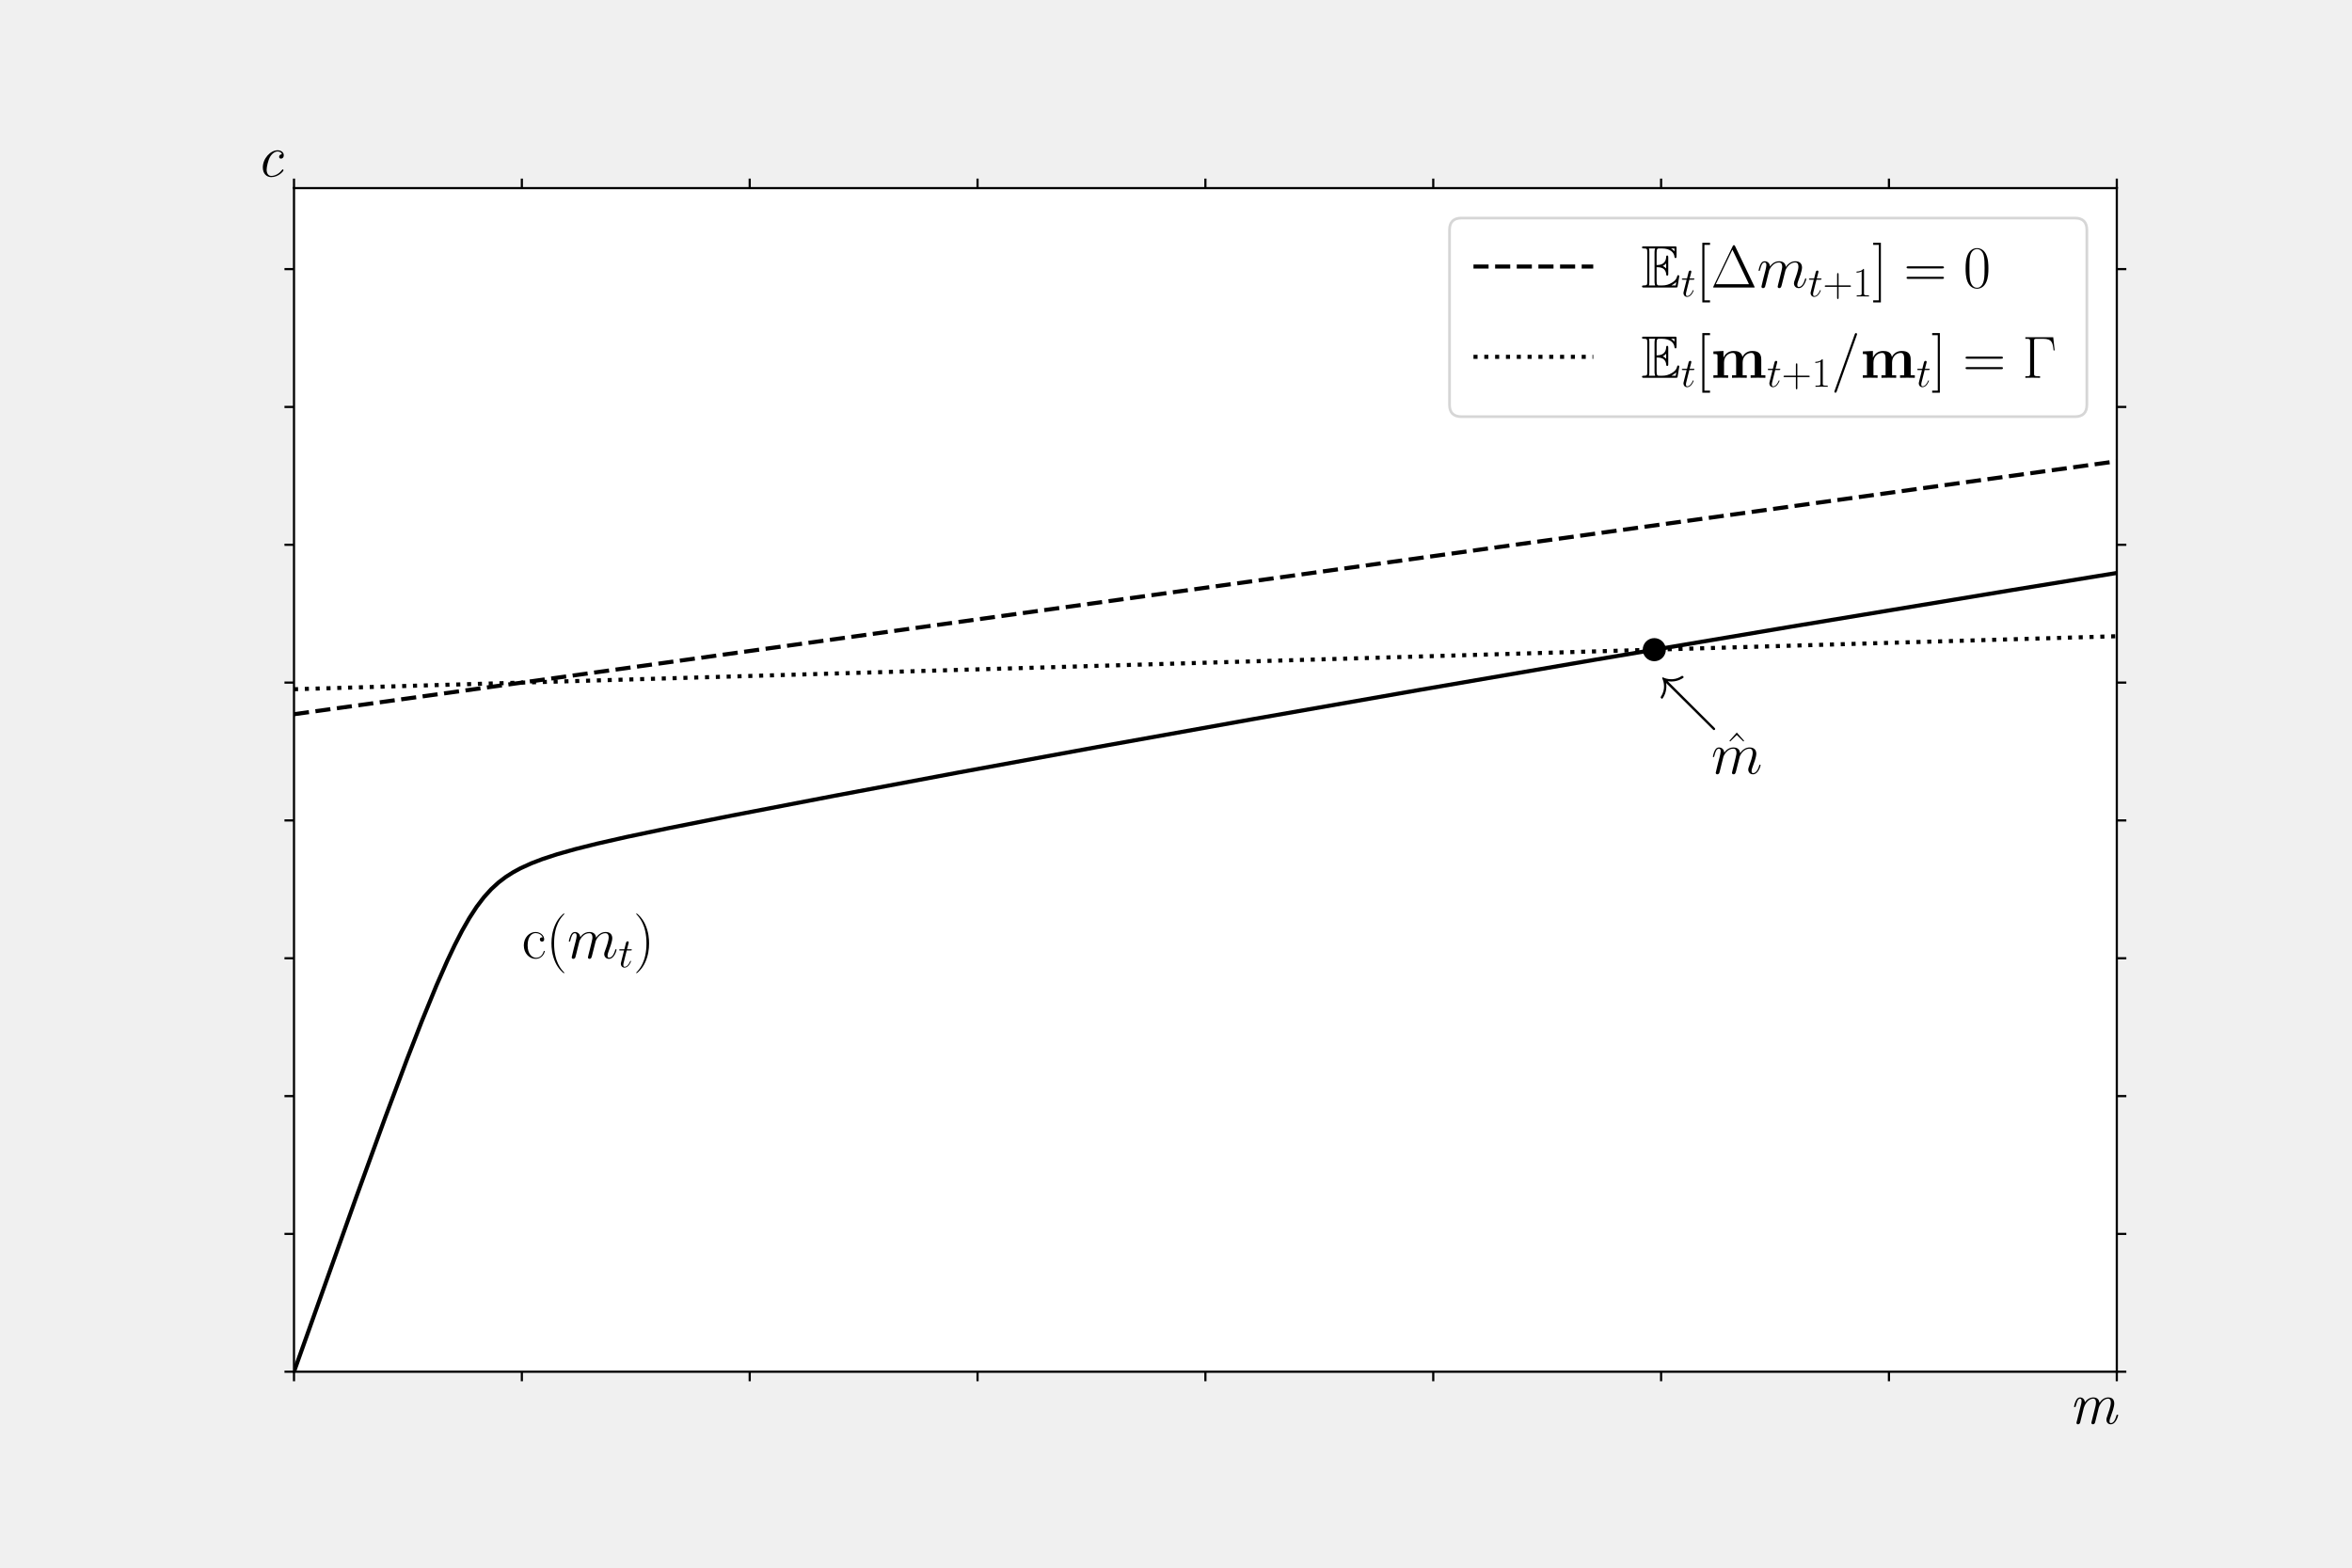
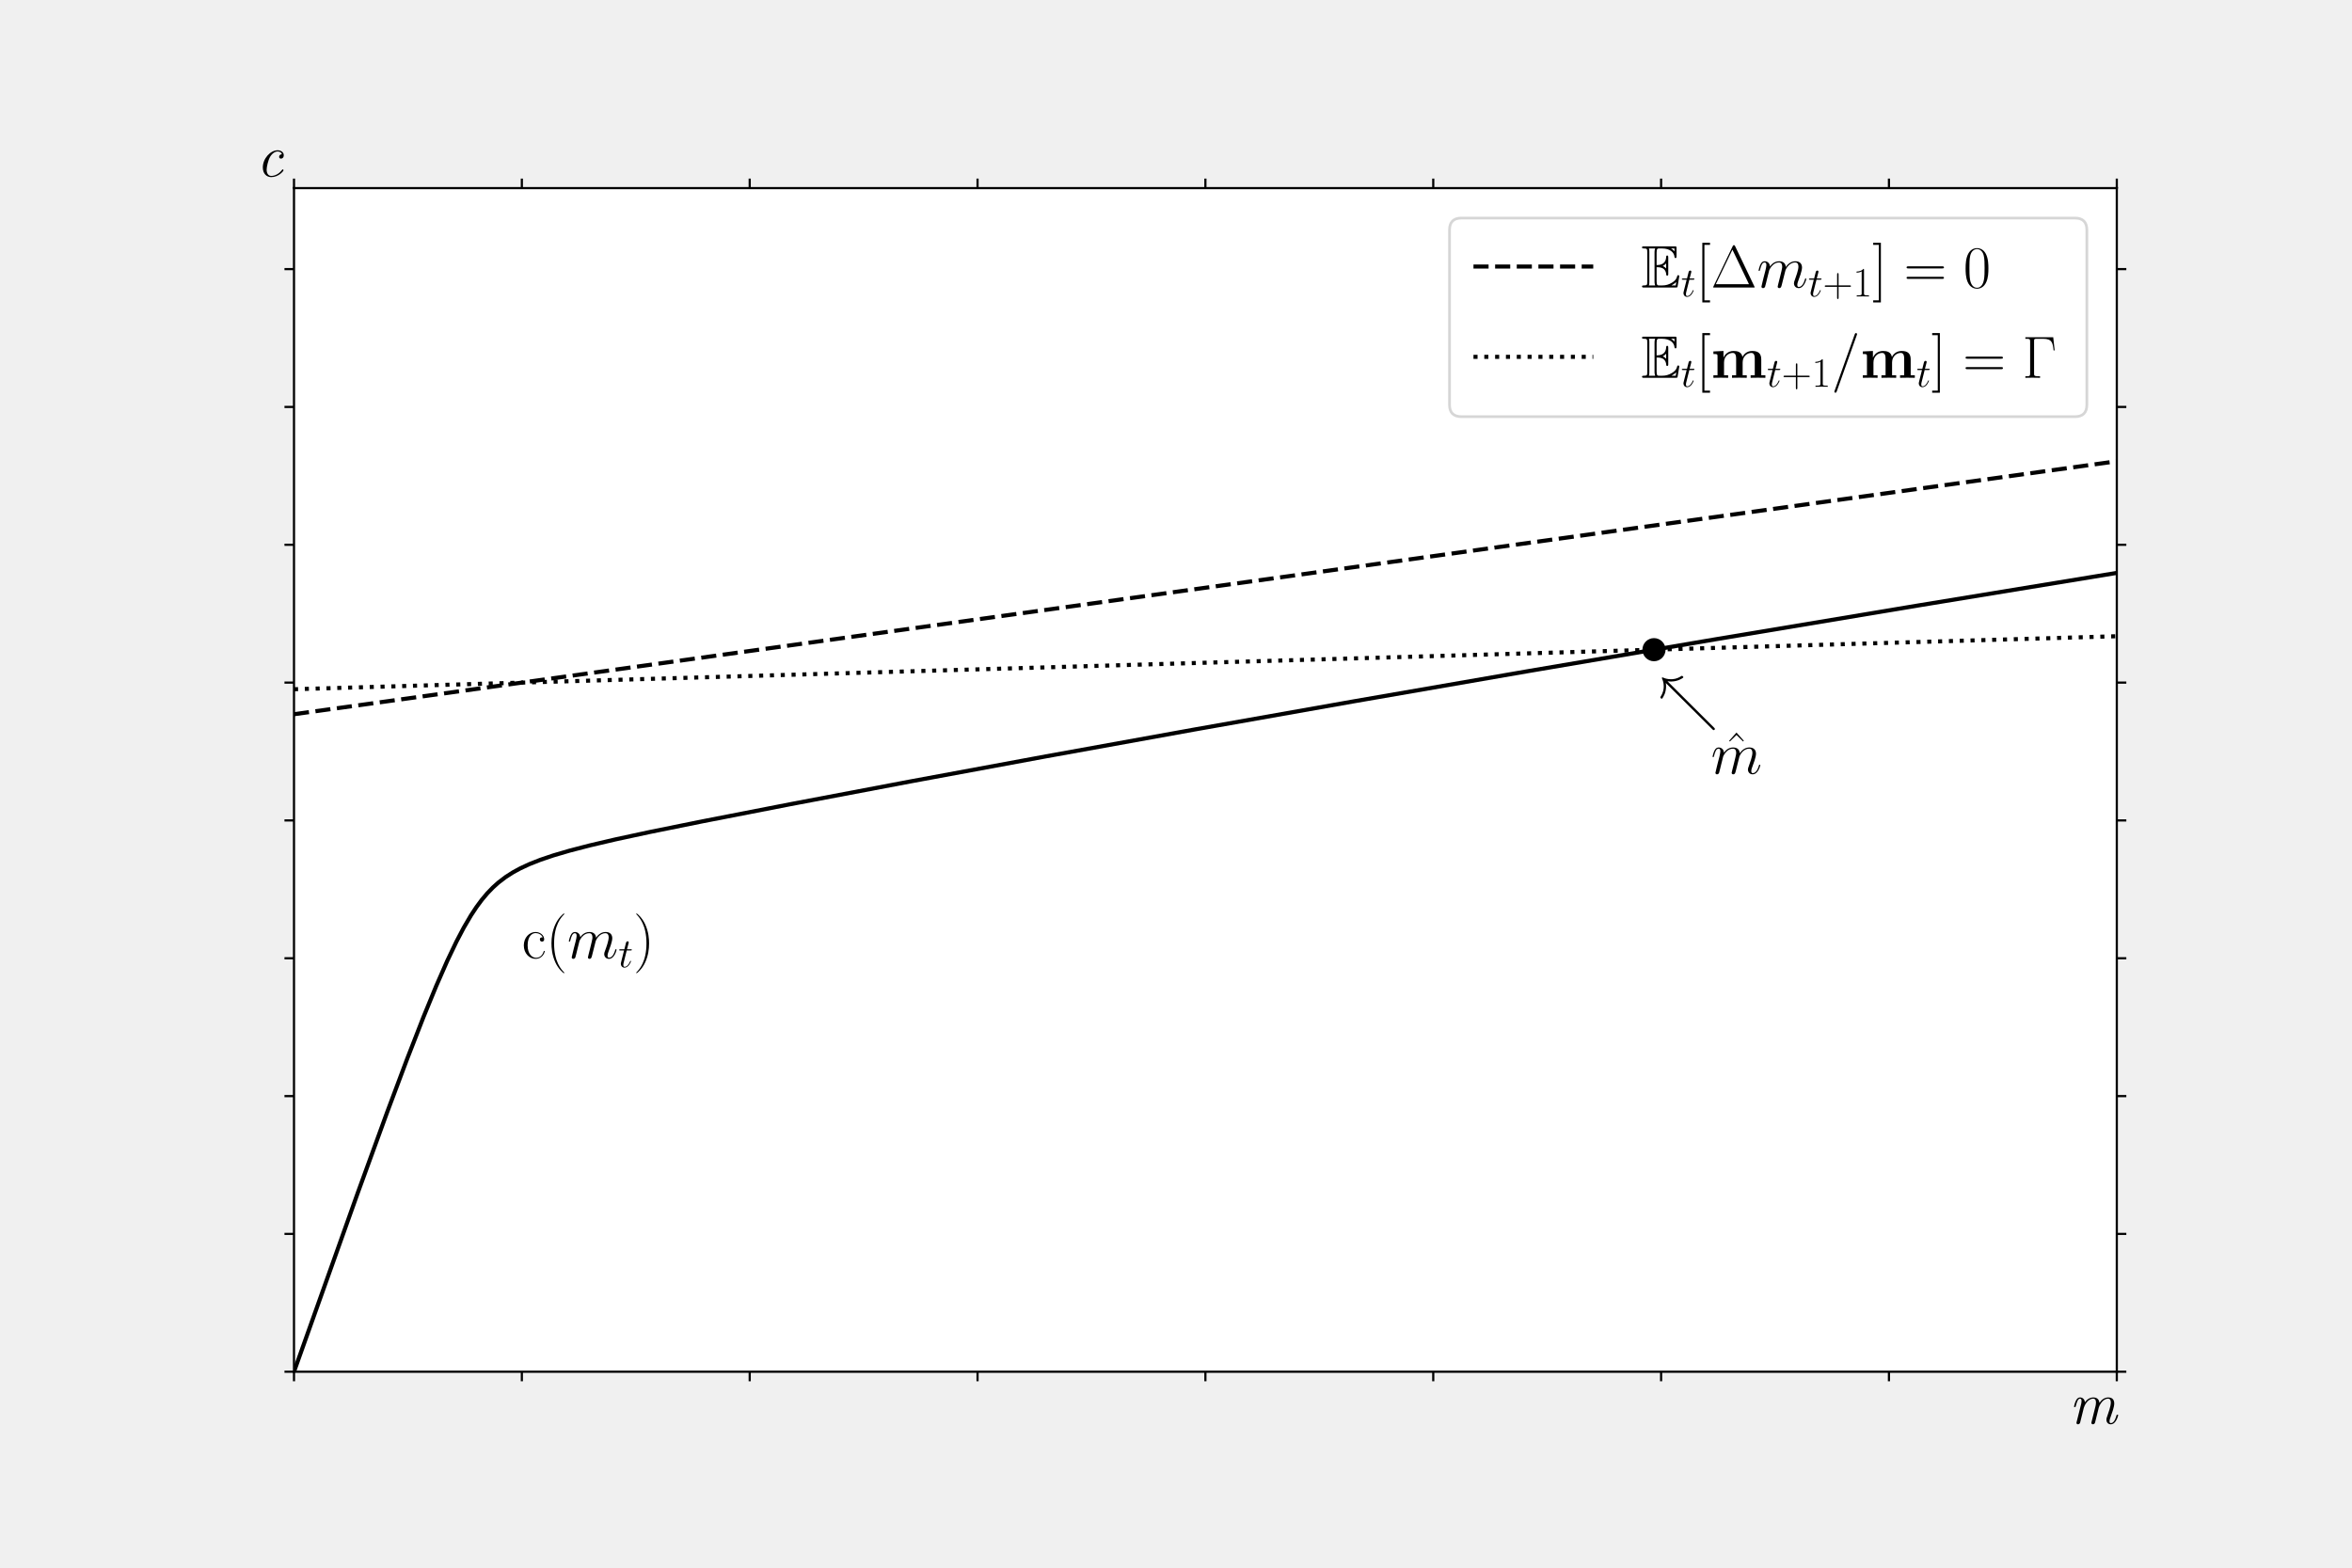
<svg xmlns="http://www.w3.org/2000/svg" xmlns:xlink="http://www.w3.org/1999/xlink" height="576pt" version="1.1" viewBox="0 0 864 576" width="864pt">
  <defs>
    <style type="text/css">*{stroke-linecap:butt;stroke-linejoin:round;}</style>
  </defs>
  <g id="figure_1">
    <g id="patch_1">
      <path d="M 0 576  L 864 576  L 864 0  L 0 0  z " style="fill:none;" />
    </g>
    <g id="axes_1">
      <g id="patch_2">
        <path d="M 108 504  L 777.6 504  L 777.6 69.12  L 108 69.12  z " style="fill:#ffffff;" />
      </g>
      <g id="matplotlib.axis_1">
        <g id="xtick_1">
          <g id="line2d_1">
            <defs>
-               <path d="M 0 0  L 0 3.5  " id="ma68b1f31c5" style="stroke:#000000;stroke-width:0.8;" />
-             </defs>
-             <g>
-               <use style="stroke:#000000;stroke-width:0.8;" x="108" xlink:href="#ma68b1f31c5" y="504" />
+               <path d="M 0 0  L 0 3.5  " id="mdffdb6f460" style="stroke:#000000;stroke-width:0.8;" />
+             </defs>
+             <g>
+               <use style="stroke:#000000;stroke-width:0.8;" x="108" xlink:href="#mdffdb6f460" y="504" />
            </g>
          </g>
          <g id="line2d_2">
            <defs>
-               <path d="M 0 0  L 0 -3.5  " id="m97f9ffc39a" style="stroke:#000000;stroke-width:0.8;" />
-             </defs>
-             <g>
-               <use style="stroke:#000000;stroke-width:0.8;" x="108" xlink:href="#m97f9ffc39a" y="69.12" />
+               <path d="M 0 0  L 0 -3.5  " id="md68024a2b2" style="stroke:#000000;stroke-width:0.8;" />
+             </defs>
+             <g>
+               <use style="stroke:#000000;stroke-width:0.8;" x="108" xlink:href="#md68024a2b2" y="69.12" />
            </g>
          </g>
        </g>
        <g id="xtick_2">
          <g id="line2d_3">
            <g>
-               <use style="stroke:#000000;stroke-width:0.8;" x="191.7" xlink:href="#ma68b1f31c5" y="504" />
+               <use style="stroke:#000000;stroke-width:0.8;" x="191.7" xlink:href="#mdffdb6f460" y="504" />
            </g>
          </g>
          <g id="line2d_4">
            <g>
-               <use style="stroke:#000000;stroke-width:0.8;" x="191.7" xlink:href="#m97f9ffc39a" y="69.12" />
+               <use style="stroke:#000000;stroke-width:0.8;" x="191.7" xlink:href="#md68024a2b2" y="69.12" />
            </g>
          </g>
        </g>
        <g id="xtick_3">
          <g id="line2d_5">
            <g>
-               <use style="stroke:#000000;stroke-width:0.8;" x="275.4" xlink:href="#ma68b1f31c5" y="504" />
+               <use style="stroke:#000000;stroke-width:0.8;" x="275.4" xlink:href="#mdffdb6f460" y="504" />
            </g>
          </g>
          <g id="line2d_6">
            <g>
-               <use style="stroke:#000000;stroke-width:0.8;" x="275.4" xlink:href="#m97f9ffc39a" y="69.12" />
+               <use style="stroke:#000000;stroke-width:0.8;" x="275.4" xlink:href="#md68024a2b2" y="69.12" />
            </g>
          </g>
        </g>
        <g id="xtick_4">
          <g id="line2d_7">
            <g>
-               <use style="stroke:#000000;stroke-width:0.8;" x="359.1" xlink:href="#ma68b1f31c5" y="504" />
+               <use style="stroke:#000000;stroke-width:0.8;" x="359.1" xlink:href="#mdffdb6f460" y="504" />
            </g>
          </g>
          <g id="line2d_8">
            <g>
-               <use style="stroke:#000000;stroke-width:0.8;" x="359.1" xlink:href="#m97f9ffc39a" y="69.12" />
+               <use style="stroke:#000000;stroke-width:0.8;" x="359.1" xlink:href="#md68024a2b2" y="69.12" />
            </g>
          </g>
        </g>
        <g id="xtick_5">
          <g id="line2d_9">
            <g>
-               <use style="stroke:#000000;stroke-width:0.8;" x="442.8" xlink:href="#ma68b1f31c5" y="504" />
+               <use style="stroke:#000000;stroke-width:0.8;" x="442.8" xlink:href="#mdffdb6f460" y="504" />
            </g>
          </g>
          <g id="line2d_10">
            <g>
-               <use style="stroke:#000000;stroke-width:0.8;" x="442.8" xlink:href="#m97f9ffc39a" y="69.12" />
+               <use style="stroke:#000000;stroke-width:0.8;" x="442.8" xlink:href="#md68024a2b2" y="69.12" />
            </g>
          </g>
        </g>
        <g id="xtick_6">
          <g id="line2d_11">
            <g>
-               <use style="stroke:#000000;stroke-width:0.8;" x="526.5" xlink:href="#ma68b1f31c5" y="504" />
+               <use style="stroke:#000000;stroke-width:0.8;" x="526.5" xlink:href="#mdffdb6f460" y="504" />
            </g>
          </g>
          <g id="line2d_12">
            <g>
-               <use style="stroke:#000000;stroke-width:0.8;" x="526.5" xlink:href="#m97f9ffc39a" y="69.12" />
+               <use style="stroke:#000000;stroke-width:0.8;" x="526.5" xlink:href="#md68024a2b2" y="69.12" />
            </g>
          </g>
        </g>
        <g id="xtick_7">
          <g id="line2d_13">
            <g>
-               <use style="stroke:#000000;stroke-width:0.8;" x="610.2" xlink:href="#ma68b1f31c5" y="504" />
+               <use style="stroke:#000000;stroke-width:0.8;" x="610.2" xlink:href="#mdffdb6f460" y="504" />
            </g>
          </g>
          <g id="line2d_14">
            <g>
-               <use style="stroke:#000000;stroke-width:0.8;" x="610.2" xlink:href="#m97f9ffc39a" y="69.12" />
+               <use style="stroke:#000000;stroke-width:0.8;" x="610.2" xlink:href="#md68024a2b2" y="69.12" />
            </g>
          </g>
        </g>
        <g id="xtick_8">
          <g id="line2d_15">
            <g>
-               <use style="stroke:#000000;stroke-width:0.8;" x="693.9" xlink:href="#ma68b1f31c5" y="504" />
+               <use style="stroke:#000000;stroke-width:0.8;" x="693.9" xlink:href="#mdffdb6f460" y="504" />
            </g>
          </g>
          <g id="line2d_16">
            <g>
-               <use style="stroke:#000000;stroke-width:0.8;" x="693.9" xlink:href="#m97f9ffc39a" y="69.12" />
+               <use style="stroke:#000000;stroke-width:0.8;" x="693.9" xlink:href="#md68024a2b2" y="69.12" />
            </g>
          </g>
        </g>
        <g id="xtick_9">
          <g id="line2d_17">
            <g>
-               <use style="stroke:#000000;stroke-width:0.8;" x="777.6" xlink:href="#ma68b1f31c5" y="504" />
+               <use style="stroke:#000000;stroke-width:0.8;" x="777.6" xlink:href="#mdffdb6f460" y="504" />
            </g>
          </g>
          <g id="line2d_18">
            <g>
-               <use style="stroke:#000000;stroke-width:0.8;" x="777.6" xlink:href="#m97f9ffc39a" y="69.12" />
+               <use style="stroke:#000000;stroke-width:0.8;" x="777.6" xlink:href="#md68024a2b2" y="69.12" />
            </g>
          </g>
        </g>
        <g id="text_1">
          <g transform="translate(760.0656 523.0932)scale(0.22 -0.22)">
            <defs>
              <path d="M 49.797 27.031  C 50.406 29.328 55.797 41.984 65.406 41.984  C 70 41.984 70 37 70 35.312  C 70 29.125 65.594 17.156 63.906 12.266  C 63 9.766 62.594 8.875 62.594 6.781  C 62.594 1.984 65.703 -1 69.797 -1  C 79.094 -1 82.297 13.859 82.297 14.266  C 82.297 15.156 81.406 15.156 81 15.156  C 79.797 15.156 79.703 14.859 79.297 13.359  C 78.406 9.969 75.703 1 70.094 1  C 68.594 1 67.797 1.688 67.797 3.984  C 67.797 6.375 68.906 9.469 69.703 11.469  C 72.297 18.75 75.703 28.031 75.703 33.812  C 75.703 39.094 73.406 44 65.703 44  C 59.5 44 54.5 40.391 50.906 34.906  C 50.297 41.688 45.594 44 40.797 44  C 35 44 30.094 40.891 26.5 35.906  C 26.203 40.391 23.094 44 18.5 44  C 16.203 44 13.594 42.984 11.5 38.703  C 9.594 35.016 8.297 29.031 8.297 28.828  C 8.297 28.031 8.797 27.828 9.703 27.828  C 10.797 27.828 10.906 27.922 11.5 30.219  C 13 36.109 14.906 41.984 18.297 41.984  C 20.906 41.984 20.906 39.094 20.906 37.906  C 20.906 36.016 20.5 33.812 20.094 32.422  L 12.797 3.281  C 12.406 1.891 12.406 1.797 12.406 1.391  C 12.406 0.188 13.203 -1 15 -1  C 16.203 -1 17.797 -0.312 18.5 1.688  C 18.703 2.688 22.5 17.656 23.094 20.141  C 23.594 22.344 24.203 24.438 24.703 26.625  C 25.703 30.328 31.203 41.984 40.5 41.984  C 45.094 41.984 45.094 36.906 45.094 35.312  C 45.094 33.312 44.703 31.125 44.297 29.328  L 37.703 2.984  C 37.406 1.891 37.406 1.594 37.406 1.391  C 37.406 0.297 38.203 -1 40 -1  C 42.297 -1 43.297 0.797 43.703 2.484  z " id="CMTI12-109" />
            </defs>
            <use transform="scale(0.996264)" xlink:href="#CMTI12-109" />
          </g>
        </g>
      </g>
      <g id="matplotlib.axis_2">
        <g id="ytick_1">
          <g id="line2d_19">
            <defs>
-               <path d="M 0 0  L -3.5 0  " id="me804992f48" style="stroke:#000000;stroke-width:0.8;" />
-             </defs>
-             <g>
-               <use style="stroke:#000000;stroke-width:0.8;" x="108" xlink:href="#me804992f48" y="504" />
+               <path d="M 0 0  L -3.5 0  " id="mbbe1f3e414" style="stroke:#000000;stroke-width:0.8;" />
+             </defs>
+             <g>
+               <use style="stroke:#000000;stroke-width:0.8;" x="108" xlink:href="#mbbe1f3e414" y="504" />
            </g>
          </g>
          <g id="line2d_20">
            <defs>
-               <path d="M 0 0  L 3.5 0  " id="m5a76046ed2" style="stroke:#000000;stroke-width:0.8;" />
-             </defs>
-             <g>
-               <use style="stroke:#000000;stroke-width:0.8;" x="777.6" xlink:href="#m5a76046ed2" y="504" />
+               <path d="M 0 0  L 3.5 0  " id="me974627ac8" style="stroke:#000000;stroke-width:0.8;" />
+             </defs>
+             <g>
+               <use style="stroke:#000000;stroke-width:0.8;" x="777.6" xlink:href="#me974627ac8" y="504" />
            </g>
          </g>
        </g>
        <g id="ytick_2">
          <g id="line2d_21">
            <g>
-               <use style="stroke:#000000;stroke-width:0.8;" x="108" xlink:href="#me804992f48" y="453.36" />
+               <use style="stroke:#000000;stroke-width:0.8;" x="108" xlink:href="#mbbe1f3e414" y="453.36" />
            </g>
          </g>
          <g id="line2d_22">
            <g>
-               <use style="stroke:#000000;stroke-width:0.8;" x="777.6" xlink:href="#m5a76046ed2" y="453.36" />
+               <use style="stroke:#000000;stroke-width:0.8;" x="777.6" xlink:href="#me974627ac8" y="453.36" />
            </g>
          </g>
        </g>
        <g id="ytick_3">
          <g id="line2d_23">
            <g>
-               <use style="stroke:#000000;stroke-width:0.8;" x="108" xlink:href="#me804992f48" y="402.721" />
+               <use style="stroke:#000000;stroke-width:0.8;" x="108" xlink:href="#mbbe1f3e414" y="402.721" />
            </g>
          </g>
          <g id="line2d_24">
            <g>
-               <use style="stroke:#000000;stroke-width:0.8;" x="777.6" xlink:href="#m5a76046ed2" y="402.721" />
+               <use style="stroke:#000000;stroke-width:0.8;" x="777.6" xlink:href="#me974627ac8" y="402.721" />
            </g>
          </g>
        </g>
        <g id="ytick_4">
          <g id="line2d_25">
            <g>
-               <use style="stroke:#000000;stroke-width:0.8;" x="108" xlink:href="#me804992f48" y="352.081" />
+               <use style="stroke:#000000;stroke-width:0.8;" x="108" xlink:href="#mbbe1f3e414" y="352.081" />
            </g>
          </g>
          <g id="line2d_26">
            <g>
-               <use style="stroke:#000000;stroke-width:0.8;" x="777.6" xlink:href="#m5a76046ed2" y="352.081" />
+               <use style="stroke:#000000;stroke-width:0.8;" x="777.6" xlink:href="#me974627ac8" y="352.081" />
            </g>
          </g>
        </g>
        <g id="ytick_5">
          <g id="line2d_27">
            <g>
-               <use style="stroke:#000000;stroke-width:0.8;" x="108" xlink:href="#me804992f48" y="301.442" />
+               <use style="stroke:#000000;stroke-width:0.8;" x="108" xlink:href="#mbbe1f3e414" y="301.442" />
            </g>
          </g>
          <g id="line2d_28">
            <g>
-               <use style="stroke:#000000;stroke-width:0.8;" x="777.6" xlink:href="#m5a76046ed2" y="301.442" />
+               <use style="stroke:#000000;stroke-width:0.8;" x="777.6" xlink:href="#me974627ac8" y="301.442" />
            </g>
          </g>
        </g>
        <g id="ytick_6">
          <g id="line2d_29">
            <g>
-               <use style="stroke:#000000;stroke-width:0.8;" x="108" xlink:href="#me804992f48" y="250.802" />
+               <use style="stroke:#000000;stroke-width:0.8;" x="108" xlink:href="#mbbe1f3e414" y="250.802" />
            </g>
          </g>
          <g id="line2d_30">
            <g>
-               <use style="stroke:#000000;stroke-width:0.8;" x="777.6" xlink:href="#m5a76046ed2" y="250.802" />
+               <use style="stroke:#000000;stroke-width:0.8;" x="777.6" xlink:href="#me974627ac8" y="250.802" />
            </g>
          </g>
        </g>
        <g id="ytick_7">
          <g id="line2d_31">
            <g>
-               <use style="stroke:#000000;stroke-width:0.8;" x="108" xlink:href="#me804992f48" y="200.163" />
+               <use style="stroke:#000000;stroke-width:0.8;" x="108" xlink:href="#mbbe1f3e414" y="200.163" />
            </g>
          </g>
          <g id="line2d_32">
            <g>
-               <use style="stroke:#000000;stroke-width:0.8;" x="777.6" xlink:href="#m5a76046ed2" y="200.163" />
+               <use style="stroke:#000000;stroke-width:0.8;" x="777.6" xlink:href="#me974627ac8" y="200.163" />
            </g>
          </g>
        </g>
        <g id="ytick_8">
          <g id="line2d_33">
            <g>
-               <use style="stroke:#000000;stroke-width:0.8;" x="108" xlink:href="#me804992f48" y="149.523" />
+               <use style="stroke:#000000;stroke-width:0.8;" x="108" xlink:href="#mbbe1f3e414" y="149.523" />
            </g>
          </g>
          <g id="line2d_34">
            <g>
-               <use style="stroke:#000000;stroke-width:0.8;" x="777.6" xlink:href="#m5a76046ed2" y="149.523" />
+               <use style="stroke:#000000;stroke-width:0.8;" x="777.6" xlink:href="#me974627ac8" y="149.523" />
            </g>
          </g>
        </g>
        <g id="ytick_9">
          <g id="line2d_35">
            <g>
-               <use style="stroke:#000000;stroke-width:0.8;" x="108" xlink:href="#me804992f48" y="98.884" />
+               <use style="stroke:#000000;stroke-width:0.8;" x="108" xlink:href="#mbbe1f3e414" y="98.884" />
            </g>
          </g>
          <g id="line2d_36">
            <g>
-               <use style="stroke:#000000;stroke-width:0.8;" x="777.6" xlink:href="#m5a76046ed2" y="98.884" />
+               <use style="stroke:#000000;stroke-width:0.8;" x="777.6" xlink:href="#me974627ac8" y="98.884" />
            </g>
          </g>
        </g>
        <g id="text_2">
          <g transform="translate(94.13689 64.85739)scale(0.22 -0.22)">
            <defs>
              <path d="M 43 37.391  C 40.5 37.297 38.297 35.391 38.297 33  C 38.297 30.5 40.5 30 41.406 30  C 42.406 30 46.094 30.594 46.094 35.797  C 46.094 40.359 41.906 44 35.797 44  C 23.594 44 11 30.094 11 15.234  C 11 5 17.094 -1 25.094 -1  C 37.5 -1 45.703 9.125 45.703 10.531  C 45.703 11.234 44.906 12.031 44.297 12.031  C 44 12.031 43.906 11.922 43.094 11.031  C 37.797 3.797 30.297 1 25.203 1  C 20.094 1 17.406 5.5 17.406 11.422  C 17.406 16.047 19.797 27.078 23.094 32.797  C 26.5 38.734 31.406 41.984 35.703 41.984  C 36.297 41.984 41.594 41.984 43 37.391  z " id="CMTI12-99" />
            </defs>
            <use transform="scale(0.996264)" xlink:href="#CMTI12-99" />
          </g>
        </g>
      </g>
      <g id="line2d_37">
-         <path clip-path="url(#p88c4950bf9)" d="M 108 504  L 130.812 439.982  L 141.547 410.476  L 149.598 388.974  L 154.966 375.175  L 160.333 362.066  L 164.359 352.905  L 167.043 347.237  L 169.727 342.013  L 172.41 337.311  L 175.094 333.182  L 177.778 329.65  L 180.462 326.686  L 183.145 324.229  L 185.829 322.189  L 188.513 320.48  L 191.197 319.024  L 195.222 317.19  L 199.248 315.648  L 204.616 313.889  L 211.325 311.989  L 219.376 309.968  L 230.111 307.531  L 244.872 304.429  L 269.026 299.617  L 306.599 292.377  L 352.223 283.807  L 403.214 274.453  L 459.574 264.347  L 521.3 253.515  L 585.711 242.437  L 658.172 230.209  L 738.685 216.874  L 777.6 210.512  L 777.6 210.512  " style="fill:none;stroke:#000000;stroke-linecap:square;stroke-width:1.5;" />
+         <path clip-path="url(#pffd00cbba3)" d="M 108 504  L 131.459 438.182  L 142.184 408.743  L 149.557 389.08  L 155.589 373.606  L 160.281 362.181  L 164.303 353.02  L 167.654 345.999  L 170.335 340.892  L 173.016 336.319  L 175.027 333.271  L 177.038 330.558  L 179.049 328.173  L 181.059 326.093  L 183.07 324.286  L 185.751 322.238  L 188.432 320.521  L 191.114 319.061  L 194.465 317.504  L 198.486 315.917  L 203.178 314.329  L 209.211 312.555  L 216.584 310.639  L 225.968 308.44  L 238.703 305.695  L 258.141 301.755  L 290.314 295.483  L 334.551 287.093  L 384.151 277.915  L 438.443 268.099  L 497.427 257.665  L 561.103 246.63  L 630.141 234.896  L 704.541 222.481  L 777.6 210.491  L 777.6 210.491  " style="fill:none;stroke:#000000;stroke-linecap:square;stroke-width:1.5;" />
      </g>
      <g id="line2d_38">
-         <path clip-path="url(#p88c4950bf9)" d="M 108 262.42  L 777.6 169.477  L 777.6 169.477  " style="fill:none;stroke:#000000;stroke-dasharray:5.55,2.4;stroke-dashoffset:0;stroke-width:1.5;" />
+         <path clip-path="url(#pffd00cbba3)" d="M 108 262.42  L 777.6 169.477  L 777.6 169.477  " style="fill:none;stroke:#000000;stroke-dasharray:5.55,2.4;stroke-dashoffset:0;stroke-width:1.5;" />
      </g>
      <g id="line2d_39">
-         <path clip-path="url(#p88c4950bf9)" d="M 108 253.237  L 777.6 233.76  L 777.6 233.76  " style="fill:none;stroke:#000000;stroke-dasharray:1.5,2.475;stroke-dashoffset:0;stroke-width:1.5;" />
+         <path clip-path="url(#pffd00cbba3)" d="M 108 253.237  L 777.6 233.76  L 777.6 233.76  " style="fill:none;stroke:#000000;stroke-dasharray:1.5,2.475;stroke-dashoffset:0;stroke-width:1.5;" />
      </g>
      <g id="line2d_40">
-         <path clip-path="url(#p88c4950bf9)" d="M 607.698 238.702  " style="fill:none;stroke:#000000;stroke-linecap:square;stroke-width:1.5;" />
+         <path clip-path="url(#pffd00cbba3)" d="M 607.587 238.705  " style="fill:none;stroke:#000000;stroke-linecap:square;stroke-width:1.5;" />
        <defs>
-           <path d="M 0 3.75  C 0.995 3.75 1.948 3.355 2.652 2.652  C 3.355 1.948 3.75 0.995 3.75 0  C 3.75 -0.995 3.355 -1.948 2.652 -2.652  C 1.948 -3.355 0.995 -3.75 0 -3.75  C -0.995 -3.75 -1.948 -3.355 -2.652 -2.652  C -3.355 -1.948 -3.75 -0.995 -3.75 0  C -3.75 0.995 -3.355 1.948 -2.652 2.652  C -1.948 3.355 -0.995 3.75 0 3.75  z " id="me34641233d" style="stroke:#000000;" />
+           <path d="M 0 3.75  C 0.995 3.75 1.948 3.355 2.652 2.652  C 3.355 1.948 3.75 0.995 3.75 0  C 3.75 -0.995 3.355 -1.948 2.652 -2.652  C 1.948 -3.355 0.995 -3.75 0 -3.75  C -0.995 -3.75 -1.948 -3.355 -2.652 -2.652  C -3.355 -1.948 -3.75 -0.995 -3.75 0  C -3.75 0.995 -3.355 1.948 -2.652 2.652  C -1.948 3.355 -0.995 3.75 0 3.75  z " id="m13646135a5" style="stroke:#000000;" />
        </defs>
-         <g clip-path="url(#p88c4950bf9)">
-           <use style="stroke:#000000;" x="607.698" xlink:href="#me34641233d" y="238.702" />
+         <g clip-path="url(#pffd00cbba3)">
+           <use style="stroke:#000000;" x="607.587" xlink:href="#m13646135a5" y="238.705" />
        </g>
      </g>
      <g id="patch_3">
        <path d="M 108 504  L 108 69.12  " style="fill:none;stroke:#000000;stroke-linecap:square;stroke-linejoin:miter;stroke-width:0.8;" />
      </g>
      <g id="patch_4">
        <path d="M 777.6 504  L 777.6 69.12  " style="fill:none;stroke:#000000;stroke-linecap:square;stroke-linejoin:miter;stroke-width:0.8;" />
      </g>
      <g id="patch_5">
        <path d="M 108 504  L 777.6 504  " style="fill:none;stroke:#000000;stroke-linecap:square;stroke-linejoin:miter;stroke-width:0.8;" />
      </g>
      <g id="patch_6">
        <path d="M 108 69.12  L 777.6 69.12  " style="fill:none;stroke:#000000;stroke-linecap:square;stroke-linejoin:miter;stroke-width:0.8;" />
      </g>
      <g id="text_3">
        <g transform="translate(191.7 352.0813)scale(0.22 -0.22)">
          <defs>
            <path d="M 34.906 35  C 33 35 30.203 35 30.203 31.484  C 30.203 28.688 32.5 27.891 33.797 27.891  C 34.5 27.891 37.406 28.188 37.406 31.688  C 37.406 38.688 30.594 44 22.906 44  C 12.297 44 3.297 34.391 3.297 21.547  C 3.297 8.141 12.703 -1 22.906 -1  C 35.297 -1 38.406 10.562 38.406 11.672  C 38.406 12.078 38.297 12.375 37.594 12.375  C 36.906 12.375 36.797 12.281 36.406 10.969  C 33.797 2.812 28.094 0.797 23.797 0.797  C 17.406 0.797 9.703 6.734 9.703 21.641  C 9.703 36.844 17.094 42.188 23 42.188  C 26.906 42.188 32.703 40.344 34.906 35  z " id="CMR17-99" />
            <path d="M 30.594 -24.406  C 30.594 -24.312 30.594 -24.109 30.297 -23.812  C 25.703 -19.109 13.406 -6.297 13.406 24.938  C 13.406 56.172 25.5 68.875 30.406 73.891  C 30.406 73.984 30.594 74.188 30.594 74.484  C 30.594 74.797 30.297 75 29.906 75  C 28.797 75 20.297 67.578 15.406 56.562  C 10.406 45.453 9 34.656 9 25.047  C 9 17.828 9.703 5.625 15.703 -7.297  C 20.5 -17.703 28.703 -25 29.906 -25  C 30.406 -25 30.594 -24.812 30.594 -24.406  z " id="CMR17-40" />
            <path d="M 20.594 29.219  C 20.797 29.828 23.297 34.812 27 38  C 29.594 40.391 33 41.984 36.906 41.984  C 40.906 41.984 42.297 39 42.297 35.016  C 42.297 34.406 42.297 32.422 41.094 27.734  L 38.594 17.453  C 37.797 14.453 35.906 7.078 35.703 5.984  C 35.297 4.484 34.703 1.891 34.703 1.484  C 34.703 0.094 35.797 -1 37.297 -1  C 40.297 -1 40.797 1.297 41.703 4.891  L 47.703 28.719  C 47.906 29.531 53.094 41.984 64.094 41.984  C 68.094 41.984 69.5 39 69.5 35.016  C 69.5 29.422 65.594 18.547 63.406 12.562  C 62.5 10.172 62 8.875 62 7.078  C 62 2.594 65.094 -1 69.906 -1  C 79.203 -1 82.703 13.656 82.703 14.266  C 82.703 14.766 82.297 15.156 81.703 15.156  C 80.797 15.156 80.703 14.859 80.203 13.156  C 77.906 5.188 74.203 1 70.203 1  C 69.203 1 67.594 1.094 67.594 4.281  C 67.594 6.875 68.797 10.078 69.203 11.172  C 71 15.953 75.5 27.734 75.5 33.516  C 75.5 39.5 72 44 64.406 44  C 57.703 44 52.297 40.203 48.297 34.312  C 48 39.703 44.703 44 37.203 44  C 28.297 44 23.594 37.703 21.797 35.203  C 21.5 40.891 17.406 44 13 44  C 10.094 44 7.797 42.594 5.906 38.797  C 4.094 35.203 2.703 29.125 2.703 28.719  C 2.703 28.328 3.094 27.828 3.797 27.828  C 4.594 27.828 4.703 27.922 5.297 30.219  C 6.797 36.109 8.703 41.984 12.703 41.984  C 15 41.984 15.797 40.391 15.797 37.406  C 15.797 35.203 14.797 31.312 14.094 28.234  L 11.297 17.453  C 10.906 15.562 9.797 11.062 9.297 9.266  C 8.594 6.672 7.5 1.984 7.5 1.484  C 7.5 0.094 8.594 -1 10.094 -1  C 11.297 -1 12.703 -0.406 13.5 1.094  C 13.703 1.594 14.594 5.078 15.094 7.078  L 17.297 16.062  z " id="CMMI12-109" />
            <path d="M 20.094 40.094  L 29.297 40.094  C 31.203 40.094 32.203 40.094 32.203 41.891  C 32.203 43 31.594 43 29.594 43  L 20.797 43  L 24.5 57.25  C 24.906 58.625 24.906 58.812 24.906 59.5  C 24.906 61.094 23.594 62 22.297 62  C 21.5 62 19.203 61.688 18.406 58.531  L 14.5 43  L 5.094 43  C 3.094 43 2.203 43 2.203 41.094  C 2.203 40.094 2.906 40.094 4.797 40.094  L 13.703 40.094  L 7.094 13.766  C 6.297 10.266 6 9.266 6 7.969  C 6 3.281 9.297 -1 14.906 -1  C 25 -1 30.406 13.562 30.406 14.266  C 30.406 14.859 30 15.156 29.406 15.156  C 29.203 15.156 28.797 15.156 28.594 14.75  C 28.5 14.656 28.406 14.562 27.703 12.969  C 25.594 7.969 21 1 15.203 1  C 12.203 1 12 3.484 12 5.688  C 12 5.781 12 7.672 12.297 8.875  z " id="CMMI12-116" />
            <path d="M 26.297 24.938  C 26.297 32.141 25.594 44.359 19.594 57.266  C 14.797 67.688 6.594 75 5.406 75  C 5.094 75 4.703 74.891 4.703 74.391  C 4.703 74.188 4.797 74.094 4.906 73.891  C 9.703 68.875 21.906 56.172 21.906 25.047  C 21.906 -6.188 9.797 -18.906 4.906 -23.906  C 4.797 -24.109 4.703 -24.203 4.703 -24.406  C 4.703 -24.906 5.094 -25 5.406 -25  C 6.5 -25 15 -17.609 19.906 -6.594  C 24.906 4.516 26.297 15.328 26.297 24.938  z " id="CMR17-41" />
          </defs>
          <use transform="scale(0.996264)" xlink:href="#CMR17-99" />
          <use transform="translate(40.48566 0)scale(0.996264)" xlink:href="#CMR17-40" />
          <use transform="translate(75.76643 0)scale(0.996264)" xlink:href="#CMMI12-109" />
          <use transform="translate(161.0937 -14.94392)scale(0.697382)" xlink:href="#CMMI12-116" />
          <use transform="translate(186.2501 0)scale(0.996264)" xlink:href="#CMR17-41" />
        </g>
      </g>
      <g id="text_4">
-         <g transform="translate(609.3721 264.0218)scale(0.22 -0.22)">
+         <g transform="translate(609.2613 264.025)scale(0.22 -0.22)">
          <defs>
            <path d="M 15 62.594  C 16.703 62.297 19 62.094 20.797 62.094  C 22.797 62.094 27.703 62.297 33.5 64.391  C 34.203 64.688 41.594 67.797 41.594 69.391  C 41.594 70.094 40 71.688 39.297 71.688  C 38.906 71.688 38.594 71.594 38 71.188  C 30.094 66 23.203 66 20.703 66  C 14.594 66 10.094 67.594 7.797 68.688  C 7.203 69 6.906 69.094 6.594 69.094  C 6 69.094 5.594 68.688 5.594 68.094  C 5.594 67.891 5.594 67.688 5.906 66.891  C 7.203 64.188 8.703 59.812 8.703 54.031  C 8.703 49.859 8.094 43.891 3.5 36.828  C 3.094 36.125 3 35.922 3 35.531  C 3 34.828 4.594 33.234 5.297 33.234  C 6.703 33.234 9.5 39.406 10.297 41.297  C 12.406 46.875 12.594 51.656 12.594 53.938  C 12.594 57.125 12.594 57.219 12.094 59.703  L 90.203 -17.906  C 91.406 -19.109 91.594 -19.312 92.406 -19.312  C 93.594 -19.312 94.406 -18.312 94.406 -17.312  C 94.406 -16.516 94.203 -16.312 92.906 -15.016  z " id="CMSY10-45" />
          </defs>
          <use transform="scale(0.996264)" xlink:href="#CMSY10-45" />
        </g>
      </g>
      <g id="text_5">
-         <g transform="translate(628.6231 284.2776)scale(0.22 -0.22)">
+         <g transform="translate(628.5123 284.2808)scale(0.22 -0.22)">
          <defs>
            <path d="M 22.906 69  L 10.594 55.188  L 11.797 54  L 22.906 64.984  L 34 54  L 35.203 55.188  z " id="CMR17-94" />
          </defs>
          <use transform="translate(19.81838 0.006461)scale(0.996264)" xlink:href="#CMR17-94" />
          <use transform="scale(0.996264)" xlink:href="#CMMI12-109" />
        </g>
      </g>
      <g id="legend_1">
        <g id="patch_7">
          <path d="M 536.876 153.094  L 762.2 153.094  Q 766.6 153.094 766.6 148.694  L 766.6 84.52  Q 766.6 80.12 762.2 80.12  L 536.876 80.12  Q 532.476 80.12 532.476 84.52  L 532.476 148.694  Q 532.476 153.094 536.876 153.094  z " style="fill:#ffffff;opacity:0.8;stroke:#cccccc;stroke-linejoin:miter;" />
        </g>
        <g id="line2d_41">
          <path d="M 541.276 97.937  L 585.276 97.937  " style="fill:none;stroke:#000000;stroke-dasharray:5.55,2.4;stroke-dashoffset:0;stroke-width:1.5;" />
        </g>
        <g id="line2d_42" />
        <g id="text_6">
          <g transform="translate(602.8765 105.6366)scale(0.22 -0.22)">
            <defs>
              <path d="M 25.906 34  C 28.406 34 33.203 34 36.703 31.859  C 41.5 28.719 41.906 23.25 41.906 22.641  C 42 21.219 42 19.906 43.703 19.906  C 45.406 19.906 45.406 21.328 45.406 23.156  L 45.406 50.438  C 45.406 52.047 45.406 53.656 43.703 53.656  C 42 53.656 41.906 52.141 41.906 51.344  C 41.297 38.391 31.094 37.688 25.906 37.594  L 25.906 58.766  C 25.906 65.484 27.797 65.484 30.203 65.484  L 35 65.484  C 48.5 65.484 55.203 58.562 55.797 51.641  C 55.906 50.844 56 49.328 57.594 49.328  C 59.297 49.328 59.297 50.938 59.297 52.641  L 59.297 65.688  C 59.297 68.797 59.094 69 56 69  L 4.797 69  C 3 69 1.406 69 1.406 67.188  C 1.406 65.484 3.297 65.484 4.094 65.484  C 9.797 65.484 10.203 64.688 10.203 59.766  L 10.203 9.266  C 10.203 4.5 9.906 3.5 4.594 3.5  C 3.094 3.5 1.406 3.5 1.406 1.797  C 1.406 0 3 0 4.797 0  L 57.797 0  C 59.703 0 60.703 0 61 1.391  C 61.094 1.5 63.906 18.391 63.906 18.891  C 63.906 20.016 63 20.719 62.203 20.719  C 60.797 20.719 60.406 19.406 60.406 19.297  C 59.797 16.672 58.797 12.406 51.5 8.047  C 46.297 4.906 41.203 3.5 35.703 3.5  L 30.203 3.5  C 27.797 3.5 25.906 3.5 25.906 10.281  z M 55.797 65.484  L 55.797 60.672  C 54.094 62.578 52.203 64.188 50.094 65.484  z M 36.297 36.094  C 37.906 36.797 40.094 38.297 41.906 40.406  L 41.906 31.969  C 39.5 34.688 36.406 36 36.297 36  z M 13.703 59.969  C 13.703 61.172 13.703 63.688 12.906 65.484  L 23.5 65.484  C 22.406 63.188 22.406 59.875 22.406 58.969  L 22.406 10.078  C 22.406 6.438 23.094 4.406 23.5 3.5  L 12.906 3.5  C 13.703 5.312 13.703 7.844 13.703 9.062  z M 50.906 3.5  L 50.906 3.594  C 54.094 5.219 56.797 7.344 58.797 9.172  C 58.703 8.766 58 4.297 57.906 3.5  z " id="MSBM10-69" />
              <path d="M 23.5 -25  L 23.5 -21.5  L 14.094 -21.5  L 14.094 71.484  L 23.5 71.484  L 23.5 75  L 10.594 75  L 10.594 -25  z " id="CMR17-91" />
              <path d="M 40.594 69.297  C 39.797 71 39.406 71 38.594 71  C 37.406 71 37.297 70.797 36.594 69.391  L 4.203 1.688  C 4.094 1.5 3.703 0.594 3.703 0.5  C 3.703 0.094 3.797 0 5.594 0  L 71.5 0  C 73.297 0 73.406 0.094 73.406 0.5  C 73.406 0.594 73 1.5 72.906 1.688  z M 36.094 63.375  L 63.797 5.594  L 8.297 5.594  z " id="CMR17-1" />
              <path d="M 37.703 23  L 64.203 23  C 65.594 23 67.297 23 67.297 24.688  C 67.297 26.5 65.703 26.5 64.203 26.5  L 37.703 26.5  L 37.703 52.891  C 37.703 54.297 37.703 56 36 56  C 34.203 56 34.203 54.391 34.203 52.891  L 34.203 26.5  L 7.703 26.5  C 6.297 26.5 4.594 26.5 4.594 24.797  C 4.594 23 6.203 23 7.703 23  L 34.203 23  L 34.203 -3.031  C 34.203 -4.406 34.203 -6.109 35.906 -6.109  C 37.703 -6.109 37.703 -4.516 37.703 -3.031  z " id="CMR17-43" />
              <path d="M 26.594 63.797  C 26.594 65.891 26.5 66 25.094 66  C 21.203 61.359 15.297 59.891 9.703 59.688  C 9.406 59.688 8.906 59.688 8.797 59.5  C 8.703 59.297 8.703 59.094 8.703 57  C 11.797 57 17 57.594 21 59.984  L 21 7.297  C 21 3.797 20.797 2.594 12.203 2.594  L 9.203 2.594  L 9.203 0  C 14 0.094 19 0.188 23.797 0.188  C 28.594 0.188 33.594 0.094 38.406 0  L 38.406 2.594  L 35.406 2.594  C 26.797 2.594 26.594 3.688 26.594 7.297  z " id="CMR17-49" />
              <path d="M 14.297 75  L 1.406 75  L 1.406 71.484  L 10.797 71.484  L 10.797 -21.5  L 1.406 -21.5  L 1.406 -25  L 14.297 -25  z " id="CMR17-93" />
              <path d="M 64.297 32  C 65.797 32 67.297 32 67.297 33.688  C 67.297 35.5 65.594 35.5 63.906 35.5  L 8 35.5  C 6.297 35.5 4.594 35.5 4.594 33.688  C 4.594 32 6.094 32 7.594 32  z M 63.906 14.484  C 65.594 14.484 67.297 14.484 67.297 16.297  C 67.297 18 65.797 18 64.297 18  L 7.594 18  C 6.094 18 4.594 18 4.594 16.297  C 4.594 14.484 6.297 14.484 8 14.484  z " id="CMR17-61" />
              <path d="M 42 31.844  C 42 37.969 41.906 48.422 37.703 56.453  C 34 63.484 28.094 66 22.906 66  C 18.094 66 12 63.781 8.203 56.562  C 4.203 49.016 3.797 39.672 3.797 31.844  C 3.797 26.109 3.906 17.375 7 9.734  C 11.297 -0.609 19 -2 22.906 -2  C 27.5 -2 34.5 -0.109 38.594 9.438  C 41.594 16.375 42 24.5 42 31.844  z M 22.906 -0.406  C 16.5 -0.406 12.703 5.125 11.297 12.75  C 10.203 18.688 10.203 27.328 10.203 32.953  C 10.203 40.688 10.203 47.109 11.5 53.234  C 13.406 61.781 19 64.391 22.906 64.391  C 27 64.391 32.297 61.672 34.203 53.438  C 35.5 47.719 35.594 40.984 35.594 32.953  C 35.594 26.422 35.594 18.375 34.406 12.453  C 32.297 1.5 26.406 -0.406 22.906 -0.406  z " id="CMR17-48" />
            </defs>
            <use transform="scale(0.996264)" xlink:href="#MSBM10-69" />
            <use transform="translate(66.41782 -14.94392)scale(0.697382)" xlink:href="#CMMI12-116" />
            <use transform="translate(91.57426 0)scale(0.996264)" xlink:href="#CMR17-91" />
            <use transform="translate(116.4453 0)scale(0.996264)" xlink:href="#CMR17-1" />
            <use transform="translate(193.3649 0)scale(0.996264)" xlink:href="#CMMI12-109" />
            <use transform="translate(278.6921 -14.94392)scale(0.697382)" xlink:href="#CMMI12-116" />
            <use transform="translate(303.3504 -14.94392)scale(0.697382)" xlink:href="#CMR17-43" />
            <use transform="translate(353.5506 -14.94392)scale(0.697382)" xlink:href="#CMR17-49" />
            <use transform="translate(386.0319 0)scale(0.996264)" xlink:href="#CMR17-93" />
            <use transform="translate(438.577 0)scale(0.996264)" xlink:href="#CMR17-61" />
            <use transform="translate(537.9658 0)scale(0.996264)" xlink:href="#CMR17-48" />
          </g>
        </g>
        <g id="line2d_43">
          <path d="M 541.276 131.114  L 585.276 131.114  " style="fill:none;stroke:#000000;stroke-dasharray:1.5,2.475;stroke-dashoffset:0;stroke-width:1.5;" />
        </g>
        <g id="line2d_44" />
        <g id="text_7">
          <g transform="translate(602.8765 138.8142)scale(0.22 -0.22)">
            <defs>
              <path d="M 84.406 30.594  C 84.406 39.797 80.5 45 69.297 45  C 59.203 45 54.5 38.188 52.906 35  C 51.297 43.484 44.5 45 38.094 45  C 28.5 45 23.297 38.797 21.203 34  L 21.094 34  L 21.094 45  L 4.203 44.188  L 4.203 39.891  C 10.406 39.891 11.094 39.891 11.094 36  L 11.094 4.297  L 4.203 4.297  L 4.203 0  C 6.5 0.188 13.703 0.188 16.5 0.188  C 19.297 0.188 26.594 0.188 28.906 0  L 28.906 4.297  L 22 4.297  L 22 25.594  C 22 36.5 30.094 41.688 36.406 41.688  C 40.094 41.688 42.297 39.5 42.297 31.688  L 42.297 4.297  L 35.406 4.297  L 35.406 0  C 37.703 0.188 44.906 0.188 47.703 0.188  C 50.5 0.188 57.797 0.188 60.094 0  L 60.094 4.297  L 53.203 4.297  L 53.203 25.594  C 53.203 36.5 61.297 41.688 67.594 41.688  C 71.297 41.688 73.5 39.5 73.5 31.688  L 73.5 4.297  L 66.594 4.297  L 66.594 0  C 68.906 0.188 76.094 0.188 78.906 0.188  C 81.703 0.188 89 0.188 91.297 0  L 91.297 4.297  L 84.406 4.297  z " id="CMBX12-109" />
              <path d="M 42.906 71.297  C 42.906 71.391 43.5 72.891 43.5 73.094  C 43.5 74.297 42.5 75 41.703 75  C 41.203 75 40.297 75 39.5 72.797  L 6 -21.312  C 6 -21.406 5.406 -22.906 5.406 -23.109  C 5.406 -24.312 6.406 -25 7.203 -25  C 7.797 -25 8.703 -24.906 9.406 -22.812  z " id="CMMI12-61" />
              <path d="M 51.797 68  L 5.094 68  L 5.094 65.391  C 12 65.391 13.094 65.391 13.094 60.891  L 13.094 7.078  C 13.094 2.594 12 2.594 5.094 2.594  L 5.094 0  C 8 0.188 13.594 0.188 16.703 0.188  C 20.797 0.188 25.594 0.188 29.703 0  L 29.703 2.594  L 27.5 2.594  C 19.906 2.594 19.703 3.594 19.703 7.188  L 19.703 61.5  C 19.703 64.891 19.906 65.391 23.906 65.391  L 34.906 65.391  C 50.094 65.391 50.906 58.406 52.406 45.922  L 54.203 45.922  z " id="CMR17-0" />
            </defs>
            <use transform="scale(0.996264)" xlink:href="#MSBM10-69" />
            <use transform="translate(66.41782 -14.94392)scale(0.697382)" xlink:href="#CMMI12-116" />
            <use transform="translate(91.57426 0)scale(0.996264)" xlink:href="#CMR17-91" />
            <use transform="translate(116.4453 0)scale(0.996264)" xlink:href="#CMBX12-109" />
            <use transform="translate(209.8451 -14.94392)scale(0.697382)" xlink:href="#CMMI12-116" />
            <use transform="translate(234.5034 -14.94392)scale(0.697382)" xlink:href="#CMR17-43" />
            <use transform="translate(284.7035 -14.94392)scale(0.697382)" xlink:href="#CMR17-49" />
            <use transform="translate(317.1848 0)scale(0.996264)" xlink:href="#CMMI12-61" />
            <use transform="translate(365.9597 0)scale(0.996264)" xlink:href="#CMBX12-109" />
            <use transform="translate(459.3595 -14.94392)scale(0.697382)" xlink:href="#CMMI12-116" />
            <use transform="translate(484.5159 0)scale(0.996264)" xlink:href="#CMR17-93" />
            <use transform="translate(537.061 0)scale(0.996264)" xlink:href="#CMR17-61" />
            <use transform="translate(636.4498 0)scale(0.996264)" xlink:href="#CMR17-0" />
          </g>
        </g>
      </g>
    </g>
  </g>
  <defs>
-     <clipPath id="p88c4950bf9">
+     <clipPath id="pffd00cbba3">
      <rect height="434.88" width="669.6" x="108" y="69.12" />
    </clipPath>
  </defs>
</svg>
